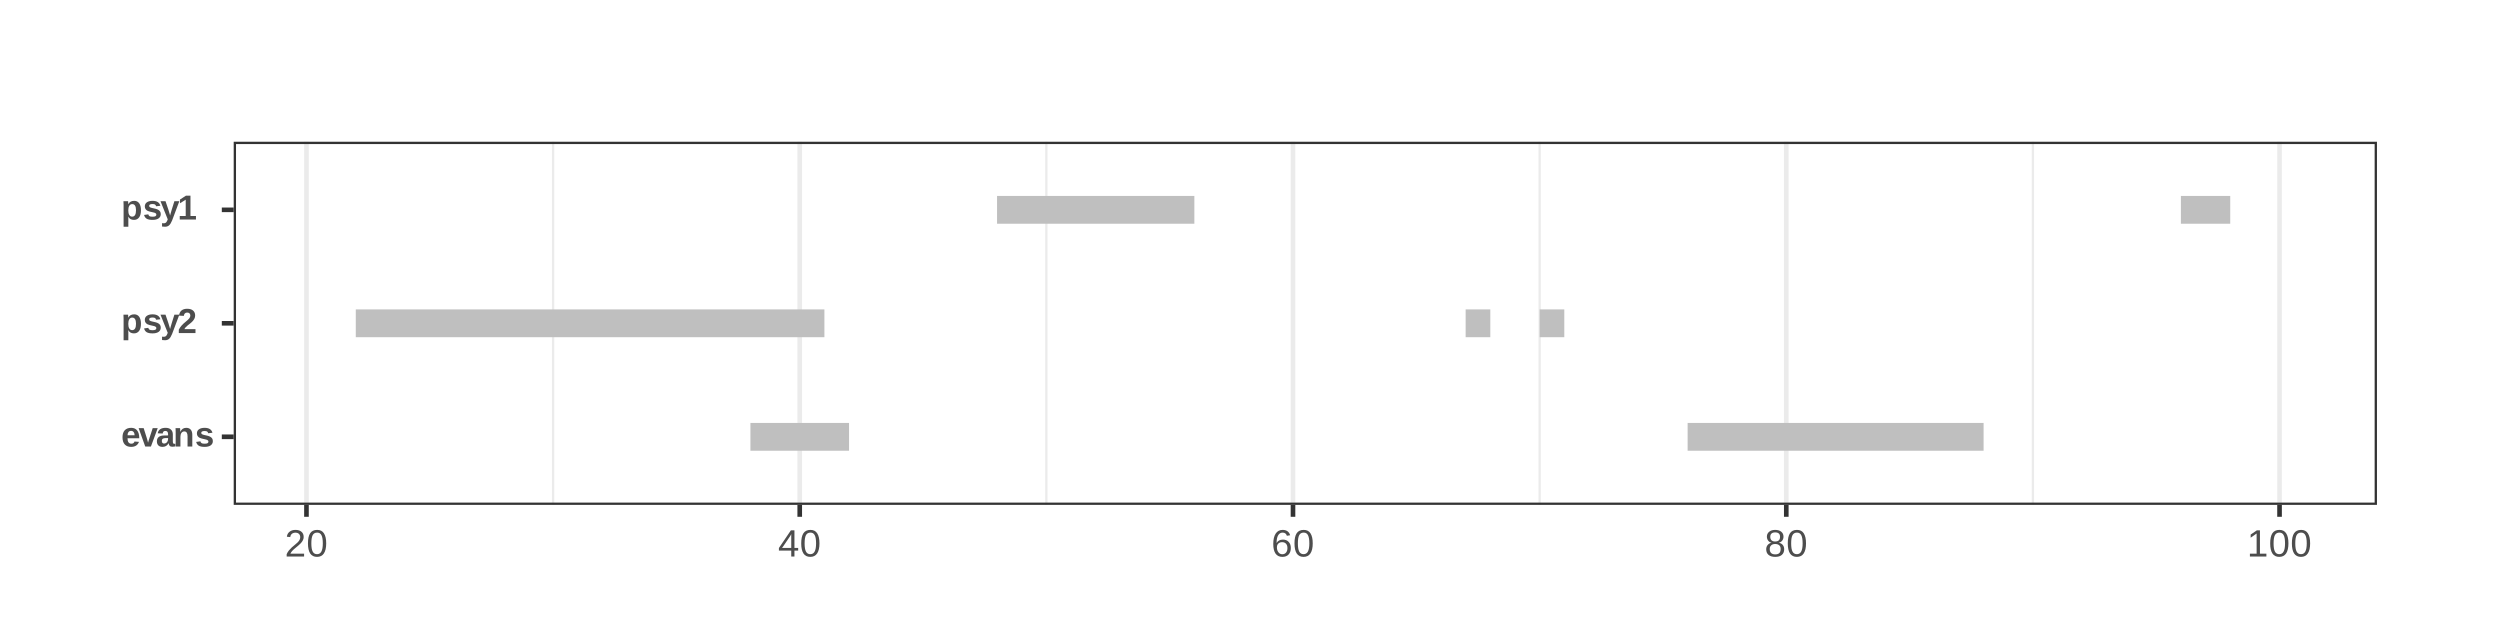
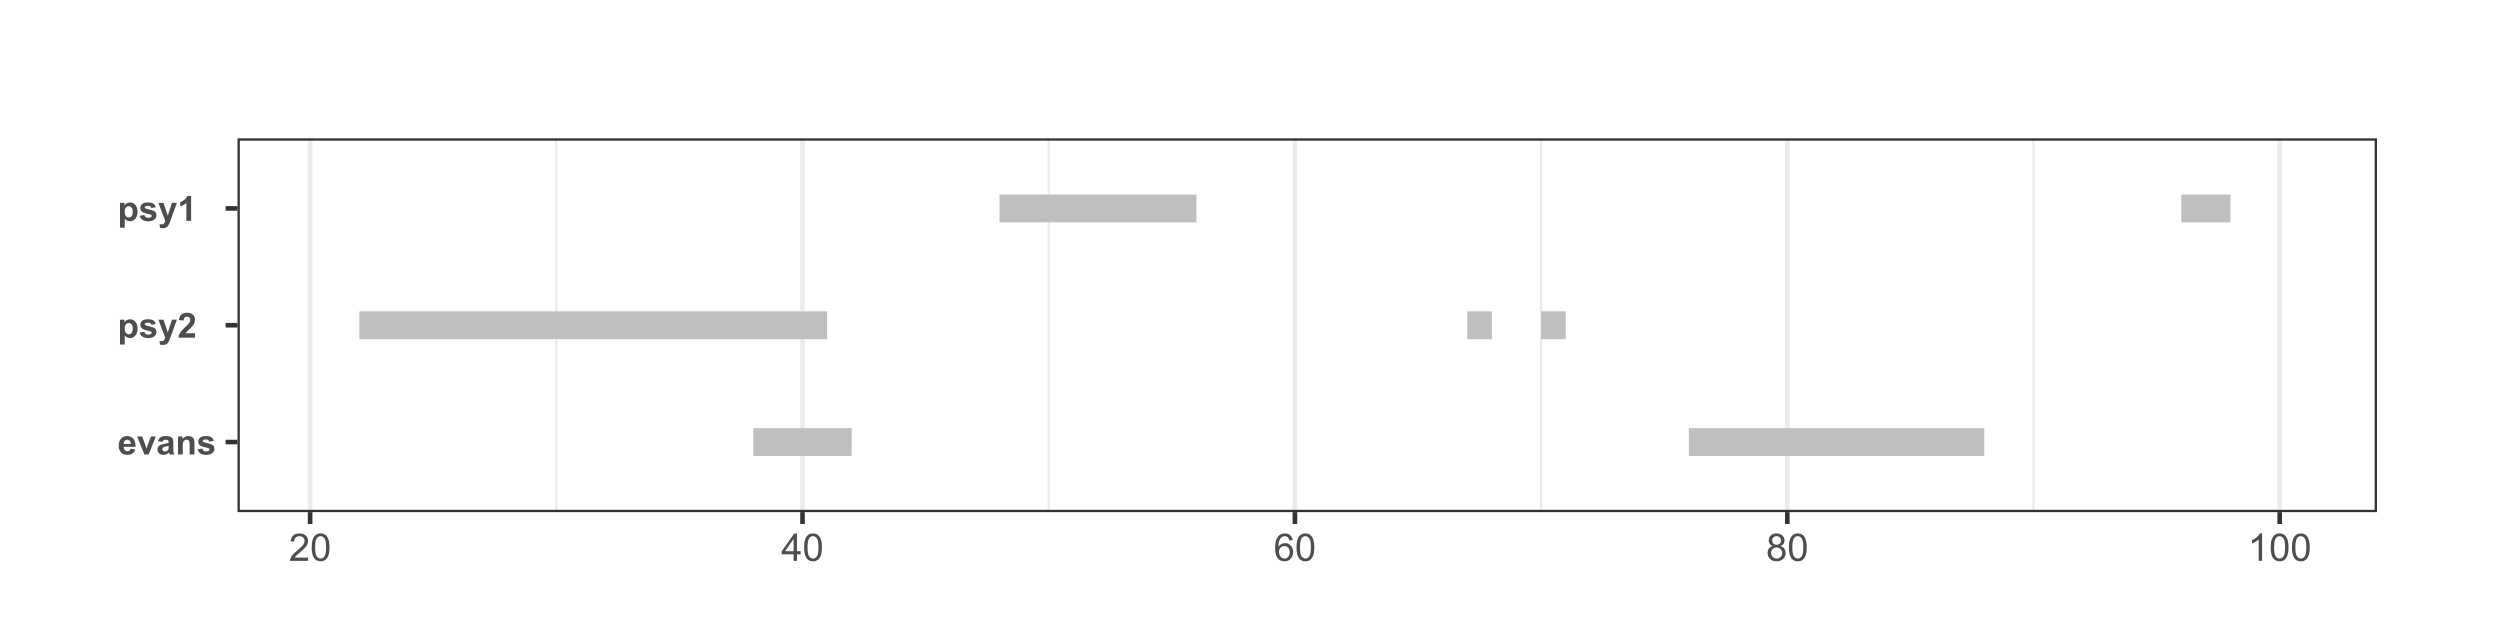
- <svg xmlns="http://www.w3.org/2000/svg" xmlns:xlink="http://www.w3.org/1999/xlink" width="576" height="144" viewBox="0 0 576 144">
+ <svg xmlns="http://www.w3.org/2000/svg" xmlns:xlink="http://www.w3.org/1999/xlink" width="576pt" height="144pt" viewBox="0 0 576 144">
  <defs>
    <g>
      <g id="glyph-0-0">
-         <path d="M 2.297 0.078 C 1.66 0.078 1.172 -0.109 0.828 -0.484 C 0.484 -0.859 0.312 -1.41 0.312 -2.141 C 0.312 -2.836 0.484 -3.375 0.828 -3.75 C 1.18 -4.125 1.676 -4.312 2.312 -4.312 C 2.914 -4.312 3.375 -4.109 3.688 -3.703 C 4.008 -3.297 4.172 -2.707 4.172 -1.938 L 4.172 -1.906 L 1.469 -1.906 C 1.469 -1.488 1.539 -1.176 1.688 -0.969 C 1.844 -0.758 2.062 -0.656 2.344 -0.656 C 2.727 -0.656 2.973 -0.82 3.078 -1.156 L 4.109 -1.078 C 3.816 -0.305 3.211 0.078 2.297 0.078 Z M 2.297 -3.609 C 2.035 -3.609 1.832 -3.52 1.688 -3.344 C 1.551 -3.164 1.477 -2.914 1.469 -2.594 L 3.109 -2.594 C 3.086 -2.938 3.004 -3.191 2.859 -3.359 C 2.723 -3.523 2.535 -3.609 2.297 -3.609 Z M 2.297 -3.609 " />
+         <path d="M 2.977 -1.32 L 4.07 -1.137 C 3.926 -0.734 3.703 -0.426 3.402 -0.219 C 3.098 -0.008 2.719 0.094 2.266 0.094 C 1.543 0.094 1.008 -0.141 0.664 -0.613 C 0.387 -0.988 0.25 -1.465 0.254 -2.043 C 0.25 -2.727 0.43 -3.266 0.793 -3.656 C 1.148 -4.047 1.605 -4.242 2.156 -4.242 C 2.773 -4.242 3.258 -4.035 3.617 -3.629 C 3.969 -3.219 4.141 -2.598 4.129 -1.758 L 1.379 -1.758 C 1.383 -1.43 1.473 -1.176 1.645 -0.996 C 1.812 -0.816 2.023 -0.727 2.277 -0.727 C 2.445 -0.727 2.59 -0.773 2.711 -0.867 C 2.824 -0.961 2.914 -1.109 2.977 -1.32 Z M 3.039 -2.43 C 3.027 -2.746 2.945 -2.988 2.793 -3.152 C 2.633 -3.316 2.441 -3.398 2.223 -3.402 C 1.98 -3.398 1.785 -3.312 1.629 -3.141 C 1.473 -2.965 1.395 -2.727 1.398 -2.43 Z M 3.039 -2.43 " />
      </g>
      <g id="glyph-0-1">
-         <path d="M 2.859 0 L 1.547 0 L 0.031 -4.234 L 1.188 -4.234 L 1.938 -1.859 C 1.969 -1.734 2.055 -1.41 2.203 -0.891 C 2.234 -0.992 2.285 -1.18 2.359 -1.453 C 2.441 -1.723 2.742 -2.648 3.266 -4.234 L 4.422 -4.234 Z M 2.859 0 " />
+         <path d="M 1.715 0 L 0.043 -4.148 L 1.195 -4.148 L 1.977 -2.031 L 2.203 -1.324 C 2.262 -1.504 2.297 -1.621 2.316 -1.68 C 2.348 -1.793 2.387 -1.91 2.434 -2.031 L 3.223 -4.148 L 4.352 -4.148 L 2.703 0 Z M 1.715 0 " />
      </g>
      <g id="glyph-0-2">
-         <path d="M 1.531 0.078 C 1.125 0.078 0.805 -0.031 0.578 -0.25 C 0.348 -0.477 0.234 -0.797 0.234 -1.203 C 0.234 -1.641 0.375 -1.973 0.656 -2.203 C 0.945 -2.43 1.363 -2.547 1.906 -2.547 L 2.812 -2.562 L 2.812 -2.781 C 2.812 -3.051 2.766 -3.254 2.672 -3.391 C 2.578 -3.523 2.422 -3.594 2.203 -3.594 C 1.992 -3.594 1.844 -3.547 1.75 -3.453 C 1.656 -3.359 1.598 -3.207 1.578 -3 L 0.422 -3.047 C 0.492 -3.461 0.68 -3.773 0.984 -3.984 C 1.297 -4.203 1.719 -4.312 2.25 -4.312 C 2.781 -4.312 3.188 -4.176 3.469 -3.906 C 3.758 -3.645 3.906 -3.273 3.906 -2.797 L 3.906 -1.25 C 3.906 -1.008 3.93 -0.844 3.984 -0.75 C 4.047 -0.664 4.141 -0.625 4.266 -0.625 C 4.348 -0.625 4.426 -0.633 4.5 -0.656 L 4.5 -0.062 C 4.438 -0.039 4.379 -0.02 4.328 0 C 4.273 0.008 4.223 0.016 4.172 0.016 C 4.117 0.023 4.062 0.031 4 0.031 C 3.945 0.039 3.879 0.047 3.797 0.047 C 3.523 0.047 3.32 -0.02 3.188 -0.156 C 3.051 -0.289 2.973 -0.488 2.953 -0.75 L 2.922 -0.75 C 2.617 -0.195 2.156 0.078 1.531 0.078 Z M 2.812 -1.953 L 2.25 -1.953 C 2 -1.941 1.816 -1.91 1.703 -1.859 C 1.598 -1.816 1.516 -1.75 1.453 -1.656 C 1.398 -1.562 1.375 -1.438 1.375 -1.281 C 1.375 -1.082 1.422 -0.93 1.516 -0.828 C 1.609 -0.734 1.734 -0.688 1.891 -0.688 C 2.055 -0.688 2.211 -0.734 2.359 -0.828 C 2.504 -0.922 2.613 -1.051 2.688 -1.219 C 2.77 -1.383 2.812 -1.562 2.812 -1.75 Z M 2.812 -1.953 " />
+         <path d="M 1.395 -2.883 L 0.398 -3.062 C 0.508 -3.461 0.699 -3.758 0.977 -3.953 C 1.246 -4.145 1.652 -4.242 2.195 -4.242 C 2.684 -4.242 3.047 -4.184 3.289 -4.066 C 3.523 -3.949 3.691 -3.801 3.793 -3.625 C 3.887 -3.445 3.938 -3.117 3.941 -2.645 L 3.93 -1.363 C 3.926 -0.996 3.941 -0.727 3.98 -0.555 C 4.012 -0.379 4.078 -0.195 4.18 0 L 3.094 0 C 3.062 -0.07 3.027 -0.176 2.988 -0.324 C 2.969 -0.387 2.953 -0.43 2.949 -0.453 C 2.758 -0.266 2.559 -0.129 2.348 -0.043 C 2.133 0.051 1.906 0.094 1.664 0.094 C 1.234 0.094 0.895 -0.02 0.652 -0.254 C 0.402 -0.48 0.281 -0.773 0.285 -1.133 C 0.281 -1.363 0.336 -1.574 0.453 -1.758 C 0.562 -1.941 0.719 -2.082 0.922 -2.18 C 1.121 -2.277 1.414 -2.363 1.797 -2.438 C 2.309 -2.531 2.664 -2.621 2.863 -2.707 L 2.863 -2.816 C 2.859 -3.023 2.809 -3.172 2.707 -3.266 C 2.602 -3.352 2.402 -3.398 2.117 -3.402 C 1.918 -3.398 1.766 -3.359 1.66 -3.285 C 1.547 -3.207 1.461 -3.074 1.395 -2.883 Z M 2.863 -1.992 C 2.719 -1.945 2.496 -1.887 2.195 -1.824 C 1.887 -1.754 1.688 -1.691 1.598 -1.633 C 1.453 -1.527 1.383 -1.398 1.383 -1.246 C 1.383 -1.09 1.438 -0.957 1.555 -0.848 C 1.664 -0.734 1.812 -0.68 1.992 -0.68 C 2.188 -0.68 2.375 -0.742 2.559 -0.875 C 2.688 -0.969 2.773 -1.09 2.82 -1.238 C 2.844 -1.328 2.859 -1.508 2.863 -1.773 Z M 2.863 -1.992 " />
      </g>
      <g id="glyph-0-3">
-         <path d="M 3.297 0 L 3.297 -2.375 C 3.297 -3.113 3.047 -3.484 2.547 -3.484 C 2.273 -3.484 2.055 -3.367 1.891 -3.141 C 1.734 -2.91 1.656 -2.617 1.656 -2.266 L 1.656 0 L 0.562 0 L 0.562 -3.281 C 0.562 -3.508 0.555 -3.695 0.547 -3.844 C 0.547 -3.988 0.539 -4.117 0.531 -4.234 L 1.578 -4.234 C 1.586 -4.18 1.598 -4.047 1.609 -3.828 C 1.617 -3.617 1.625 -3.473 1.625 -3.391 L 1.641 -3.391 C 1.785 -3.711 1.969 -3.945 2.188 -4.094 C 2.414 -4.238 2.688 -4.312 3 -4.312 C 3.445 -4.312 3.789 -4.172 4.031 -3.891 C 4.27 -3.617 4.391 -3.219 4.391 -2.688 L 4.391 0 Z M 3.297 0 " />
+         <path d="M 4.348 0 L 3.25 0 L 3.25 -2.117 C 3.246 -2.562 3.223 -2.852 3.18 -2.984 C 3.129 -3.113 3.051 -3.219 2.949 -3.293 C 2.84 -3.363 2.715 -3.398 2.57 -3.402 C 2.379 -3.398 2.207 -3.348 2.059 -3.246 C 1.902 -3.141 1.801 -3 1.746 -2.832 C 1.691 -2.656 1.664 -2.34 1.664 -1.879 L 1.664 0 L 0.566 0 L 0.566 -4.148 L 1.586 -4.148 L 1.586 -3.539 C 1.945 -4.008 2.402 -4.242 2.953 -4.242 C 3.195 -4.242 3.414 -4.195 3.617 -4.109 C 3.812 -4.02 3.965 -3.91 4.07 -3.777 C 4.172 -3.641 4.242 -3.488 4.285 -3.316 C 4.324 -3.145 4.348 -2.898 4.348 -2.578 Z M 4.348 0 " />
      </g>
      <g id="glyph-0-4">
-         <path d="M 4.125 -1.234 C 4.125 -0.828 3.957 -0.504 3.625 -0.266 C 3.289 -0.035 2.828 0.078 2.234 0.078 C 1.648 0.078 1.203 -0.008 0.891 -0.188 C 0.586 -0.375 0.383 -0.664 0.281 -1.062 L 1.25 -1.203 C 1.301 -1.004 1.395 -0.863 1.531 -0.781 C 1.664 -0.695 1.898 -0.656 2.234 -0.656 C 2.535 -0.656 2.754 -0.691 2.891 -0.766 C 3.035 -0.848 3.109 -0.973 3.109 -1.141 C 3.109 -1.273 3.051 -1.379 2.938 -1.453 C 2.832 -1.535 2.645 -1.602 2.375 -1.656 C 1.75 -1.781 1.328 -1.895 1.109 -2 C 0.898 -2.102 0.738 -2.238 0.625 -2.406 C 0.508 -2.57 0.453 -2.781 0.453 -3.031 C 0.453 -3.438 0.609 -3.75 0.922 -3.969 C 1.234 -4.195 1.672 -4.312 2.234 -4.312 C 2.742 -4.312 3.148 -4.211 3.453 -4.016 C 3.754 -3.816 3.945 -3.535 4.031 -3.172 L 3.047 -3.062 C 3.016 -3.238 2.938 -3.367 2.812 -3.453 C 2.695 -3.535 2.504 -3.578 2.234 -3.578 C 1.973 -3.578 1.773 -3.539 1.641 -3.469 C 1.516 -3.406 1.453 -3.297 1.453 -3.141 C 1.453 -3.023 1.504 -2.93 1.609 -2.859 C 1.711 -2.785 1.879 -2.723 2.109 -2.672 C 2.441 -2.609 2.734 -2.539 2.984 -2.469 C 3.242 -2.395 3.453 -2.305 3.609 -2.203 C 3.766 -2.109 3.891 -1.984 3.984 -1.828 C 4.078 -1.672 4.125 -1.473 4.125 -1.234 Z M 4.125 -1.234 " />
+         <path d="M 0.188 -1.184 L 1.289 -1.352 C 1.336 -1.137 1.43 -0.973 1.574 -0.863 C 1.715 -0.75 1.914 -0.695 2.176 -0.699 C 2.457 -0.695 2.672 -0.75 2.816 -0.855 C 2.91 -0.926 2.957 -1.023 2.961 -1.148 C 2.957 -1.23 2.934 -1.297 2.883 -1.355 C 2.828 -1.402 2.703 -1.453 2.516 -1.5 C 1.625 -1.695 1.066 -1.871 0.832 -2.035 C 0.504 -2.254 0.34 -2.566 0.34 -2.969 C 0.34 -3.324 0.48 -3.625 0.766 -3.875 C 1.047 -4.117 1.488 -4.242 2.086 -4.242 C 2.652 -4.242 3.074 -4.148 3.352 -3.965 C 3.625 -3.777 3.812 -3.504 3.922 -3.145 L 2.887 -2.953 C 2.84 -3.113 2.754 -3.234 2.633 -3.324 C 2.508 -3.406 2.332 -3.449 2.105 -3.453 C 1.812 -3.449 1.605 -3.41 1.484 -3.332 C 1.398 -3.273 1.359 -3.199 1.359 -3.109 C 1.359 -3.027 1.395 -2.961 1.469 -2.91 C 1.566 -2.836 1.906 -2.734 2.492 -2.602 C 3.074 -2.469 3.484 -2.305 3.719 -2.113 C 3.945 -1.914 4.059 -1.641 4.062 -1.297 C 4.059 -0.914 3.902 -0.59 3.586 -0.316 C 3.266 -0.043 2.793 0.094 2.176 0.094 C 1.605 0.094 1.16 -0.02 0.832 -0.25 C 0.504 -0.477 0.289 -0.789 0.188 -1.184 Z M 0.188 -1.184 " />
      </g>
      <g id="glyph-0-5">
-         <path d="M 4.562 -2.141 C 4.562 -1.43 4.422 -0.883 4.141 -0.5 C 3.859 -0.113 3.457 0.078 2.938 0.078 C 2.645 0.078 2.383 0.016 2.156 -0.109 C 1.938 -0.242 1.77 -0.43 1.656 -0.672 L 1.641 -0.672 C 1.648 -0.598 1.656 -0.359 1.656 0.047 L 1.656 1.656 L 0.562 1.656 L 0.562 -3.25 C 0.562 -3.656 0.551 -3.984 0.531 -4.234 L 1.594 -4.234 C 1.602 -4.18 1.613 -4.086 1.625 -3.953 C 1.633 -3.816 1.641 -3.68 1.641 -3.547 L 1.656 -3.547 C 1.906 -4.055 2.359 -4.312 3.016 -4.312 C 3.504 -4.312 3.883 -4.125 4.156 -3.75 C 4.426 -3.375 4.562 -2.836 4.562 -2.141 Z M 3.422 -2.141 C 3.422 -3.086 3.129 -3.562 2.547 -3.562 C 2.254 -3.562 2.031 -3.43 1.875 -3.172 C 1.719 -2.922 1.641 -2.566 1.641 -2.109 C 1.641 -1.648 1.719 -1.297 1.875 -1.047 C 2.031 -0.797 2.25 -0.672 2.531 -0.672 C 3.125 -0.672 3.422 -1.16 3.422 -2.141 Z M 3.422 -2.141 " />
+         <path d="M 0.543 -4.148 L 1.566 -4.148 L 1.566 -3.539 C 1.695 -3.746 1.875 -3.914 2.105 -4.047 C 2.328 -4.176 2.582 -4.242 2.859 -4.242 C 3.34 -4.242 3.746 -4.051 4.086 -3.676 C 4.418 -3.293 4.586 -2.77 4.59 -2.098 C 4.586 -1.402 4.418 -0.863 4.082 -0.48 C 3.742 -0.098 3.332 0.094 2.852 0.094 C 2.621 0.094 2.414 0.051 2.227 -0.043 C 2.039 -0.129 1.844 -0.285 1.641 -0.512 L 1.641 1.578 L 0.543 1.578 Z M 1.629 -2.145 C 1.629 -1.676 1.719 -1.328 1.906 -1.109 C 2.086 -0.883 2.312 -0.773 2.582 -0.777 C 2.836 -0.773 3.047 -0.875 3.219 -1.082 C 3.383 -1.285 3.469 -1.621 3.473 -2.09 C 3.469 -2.523 3.383 -2.848 3.211 -3.059 C 3.035 -3.27 2.816 -3.375 2.562 -3.375 C 2.289 -3.375 2.066 -3.27 1.895 -3.062 C 1.715 -2.855 1.629 -2.551 1.629 -2.145 Z M 1.629 -2.145 " />
      </g>
      <g id="glyph-0-6">
-         <path d="M 1.109 1.656 C 0.848 1.656 0.617 1.641 0.422 1.609 L 0.422 0.828 C 0.555 0.848 0.68 0.859 0.797 0.859 C 0.953 0.859 1.082 0.832 1.188 0.781 C 1.289 0.738 1.379 0.66 1.453 0.547 C 1.535 0.43 1.629 0.234 1.734 -0.047 L 0.062 -4.234 L 1.219 -4.234 L 1.891 -2.25 C 1.992 -1.969 2.125 -1.531 2.281 -0.938 L 2.375 -1.312 L 2.641 -2.234 L 3.266 -4.234 L 4.406 -4.234 L 2.734 0.219 C 2.516 0.758 2.281 1.133 2.031 1.344 C 1.789 1.551 1.484 1.656 1.109 1.656 Z M 1.109 1.656 " />
+         <path d="M 0.055 -4.148 L 1.223 -4.148 L 2.215 -1.203 L 3.184 -4.148 L 4.32 -4.148 L 2.855 -0.156 L 2.594 0.566 C 2.496 0.805 2.402 0.988 2.316 1.121 C 2.227 1.246 2.129 1.352 2.016 1.43 C 1.902 1.508 1.762 1.57 1.598 1.617 C 1.43 1.66 1.242 1.68 1.039 1.684 C 0.824 1.68 0.617 1.66 0.418 1.617 L 0.32 0.758 C 0.488 0.789 0.645 0.809 0.785 0.809 C 1.039 0.809 1.227 0.73 1.352 0.582 C 1.473 0.43 1.566 0.242 1.633 0.012 Z M 0.055 -4.148 " />
      </g>
      <g id="glyph-0-7">
-         <path d="M 0.281 0 L 0.281 -0.766 C 0.426 -1.078 0.629 -1.383 0.891 -1.688 C 1.148 -1.988 1.484 -2.301 1.891 -2.625 C 2.273 -2.938 2.547 -3.191 2.703 -3.391 C 2.859 -3.598 2.938 -3.801 2.938 -4 C 2.938 -4.477 2.691 -4.719 2.203 -4.719 C 1.973 -4.719 1.797 -4.648 1.672 -4.516 C 1.547 -4.391 1.469 -4.203 1.438 -3.953 L 0.328 -4.016 C 0.391 -4.523 0.578 -4.914 0.891 -5.188 C 1.211 -5.457 1.648 -5.594 2.203 -5.594 C 2.797 -5.594 3.25 -5.457 3.562 -5.188 C 3.883 -4.914 4.047 -4.535 4.047 -4.047 C 4.047 -3.785 3.992 -3.551 3.891 -3.344 C 3.785 -3.133 3.656 -2.941 3.5 -2.766 C 3.344 -2.586 3.164 -2.422 2.969 -2.266 C 2.781 -2.117 2.594 -1.973 2.406 -1.828 C 2.227 -1.68 2.062 -1.531 1.906 -1.375 C 1.758 -1.227 1.648 -1.07 1.578 -0.906 L 4.125 -0.906 L 4.125 0 Z M 0.281 0 " />
+         <path d="M 4.047 -1.02 L 4.047 0 L 0.199 0 C 0.238 -0.383 0.363 -0.746 0.574 -1.094 C 0.781 -1.438 1.191 -1.895 1.809 -2.469 C 2.301 -2.926 2.605 -3.238 2.719 -3.406 C 2.867 -3.629 2.941 -3.855 2.945 -4.078 C 2.941 -4.32 2.875 -4.508 2.746 -4.641 C 2.613 -4.773 2.434 -4.84 2.203 -4.84 C 1.973 -4.84 1.789 -4.77 1.656 -4.633 C 1.52 -4.492 1.441 -4.262 1.422 -3.945 L 0.328 -4.055 C 0.391 -4.656 0.594 -5.09 0.941 -5.355 C 1.281 -5.617 1.711 -5.746 2.23 -5.75 C 2.793 -5.746 3.238 -5.594 3.562 -5.293 C 3.883 -4.984 4.043 -4.605 4.047 -4.156 C 4.043 -3.895 3.996 -3.648 3.906 -3.418 C 3.812 -3.184 3.668 -2.941 3.469 -2.688 C 3.336 -2.516 3.094 -2.273 2.75 -1.957 C 2.398 -1.637 2.18 -1.426 2.09 -1.324 C 1.996 -1.219 1.922 -1.117 1.867 -1.02 Z M 4.047 -1.02 " />
      </g>
      <g id="glyph-0-8">
-         <path d="M 0.5 0 L 0.5 -0.812 L 1.875 -0.812 L 1.875 -4.578 L 0.547 -3.75 L 0.547 -4.609 L 1.922 -5.5 L 2.969 -5.5 L 2.969 -0.812 L 4.234 -0.812 L 4.234 0 Z M 0.5 0 " />
+         <path d="M 3.148 0 L 2.051 0 L 2.051 -4.137 C 1.648 -3.762 1.176 -3.484 0.633 -3.305 L 0.633 -4.301 C 0.918 -4.395 1.227 -4.57 1.566 -4.832 C 1.898 -5.094 2.129 -5.398 2.258 -5.75 L 3.148 -5.75 Z M 3.148 0 " />
      </g>
      <g id="glyph-1-0">
-         <path d="M 0.438 0 L 0.438 -0.547 C 0.582 -0.879 0.758 -1.172 0.969 -1.422 C 1.188 -1.68 1.41 -1.914 1.641 -2.125 C 1.867 -2.332 2.098 -2.523 2.328 -2.703 C 2.555 -2.879 2.758 -3.055 2.938 -3.234 C 3.125 -3.41 3.273 -3.598 3.391 -3.797 C 3.504 -3.992 3.562 -4.211 3.562 -4.453 C 3.562 -4.785 3.461 -5.039 3.266 -5.219 C 3.078 -5.406 2.805 -5.5 2.453 -5.5 C 2.129 -5.5 1.859 -5.41 1.641 -5.234 C 1.43 -5.055 1.305 -4.805 1.266 -4.484 L 0.484 -4.562 C 0.535 -5.039 0.738 -5.422 1.094 -5.703 C 1.445 -5.992 1.898 -6.141 2.453 -6.141 C 3.066 -6.141 3.535 -5.992 3.859 -5.703 C 4.191 -5.422 4.359 -5.016 4.359 -4.484 C 4.359 -4.242 4.301 -4.008 4.188 -3.781 C 4.082 -3.551 3.922 -3.316 3.703 -3.078 C 3.492 -2.848 3.094 -2.492 2.5 -2.016 C 2.164 -1.742 1.898 -1.5 1.703 -1.281 C 1.516 -1.062 1.379 -0.852 1.297 -0.656 L 4.453 -0.656 L 4.453 0 Z M 0.438 0 " />
+         <path d="M 4.43 -0.742 L 4.43 0 L 0.266 0 C 0.258 -0.188 0.289 -0.367 0.355 -0.539 C 0.461 -0.82 0.629 -1.098 0.863 -1.375 C 1.094 -1.648 1.434 -1.965 1.879 -2.328 C 2.562 -2.887 3.023 -3.332 3.266 -3.664 C 3.5 -3.988 3.621 -4.301 3.625 -4.594 C 3.621 -4.898 3.512 -5.156 3.297 -5.367 C 3.074 -5.578 2.789 -5.684 2.441 -5.684 C 2.066 -5.684 1.77 -5.57 1.547 -5.348 C 1.32 -5.125 1.207 -4.816 1.207 -4.422 L 0.414 -4.504 C 0.465 -5.094 0.668 -5.543 1.027 -5.855 C 1.379 -6.164 1.855 -6.32 2.457 -6.324 C 3.059 -6.32 3.539 -6.152 3.891 -5.82 C 4.242 -5.484 4.418 -5.07 4.422 -4.578 C 4.418 -4.32 4.367 -4.074 4.266 -3.832 C 4.164 -3.59 3.992 -3.332 3.754 -3.062 C 3.512 -2.793 3.113 -2.426 2.562 -1.957 C 2.094 -1.566 1.797 -1.301 1.664 -1.16 C 1.531 -1.02 1.422 -0.879 1.34 -0.742 Z M 4.43 -0.742 " />
      </g>
      <g id="glyph-1-1">
-         <path d="M 4.547 -3.031 C 4.547 -2.02 4.367 -1.25 4.016 -0.719 C 3.66 -0.188 3.133 0.078 2.438 0.078 C 1.738 0.078 1.211 -0.18 0.859 -0.703 C 0.516 -1.234 0.344 -2.008 0.344 -3.031 C 0.344 -4.07 0.508 -4.848 0.844 -5.359 C 1.188 -5.879 1.727 -6.141 2.469 -6.141 C 3.176 -6.141 3.695 -5.875 4.031 -5.344 C 4.375 -4.82 4.547 -4.051 4.547 -3.031 Z M 3.766 -3.031 C 3.766 -3.906 3.66 -4.535 3.453 -4.922 C 3.254 -5.316 2.926 -5.516 2.469 -5.516 C 1.988 -5.516 1.645 -5.32 1.438 -4.938 C 1.227 -4.551 1.125 -3.914 1.125 -3.031 C 1.125 -2.164 1.227 -1.535 1.438 -1.141 C 1.645 -0.742 1.977 -0.547 2.438 -0.547 C 2.895 -0.547 3.227 -0.75 3.438 -1.156 C 3.656 -1.562 3.766 -2.188 3.766 -3.031 Z M 3.766 -3.031 " />
+         <path d="M 0.367 -3.105 C 0.363 -3.848 0.438 -4.445 0.594 -4.902 C 0.742 -5.355 0.973 -5.707 1.277 -5.953 C 1.578 -6.199 1.957 -6.32 2.418 -6.324 C 2.754 -6.32 3.051 -6.254 3.309 -6.121 C 3.562 -5.984 3.773 -5.789 3.938 -5.531 C 4.102 -5.273 4.23 -4.961 4.328 -4.594 C 4.422 -4.227 4.469 -3.73 4.473 -3.105 C 4.469 -2.367 4.395 -1.77 4.242 -1.316 C 4.09 -0.859 3.863 -0.508 3.562 -0.262 C 3.258 -0.016 2.875 0.105 2.418 0.109 C 1.809 0.105 1.332 -0.109 0.988 -0.547 C 0.57 -1.066 0.363 -1.922 0.367 -3.105 Z M 1.16 -3.105 C 1.16 -2.07 1.281 -1.379 1.523 -1.039 C 1.766 -0.695 2.062 -0.527 2.418 -0.527 C 2.773 -0.527 3.074 -0.699 3.316 -1.043 C 3.559 -1.387 3.68 -2.074 3.68 -3.105 C 3.68 -4.145 3.559 -4.832 3.316 -5.172 C 3.074 -5.512 2.77 -5.684 2.41 -5.684 C 2.051 -5.684 1.77 -5.531 1.559 -5.234 C 1.293 -4.844 1.16 -4.137 1.16 -3.105 Z M 1.16 -3.105 " />
      </g>
      <g id="glyph-1-2">
-         <path d="M 3.781 -1.375 L 3.781 0 L 3.047 0 L 3.047 -1.375 L 0.203 -1.375 L 0.203 -1.969 L 2.969 -6.047 L 3.781 -6.047 L 3.781 -1.984 L 4.641 -1.984 L 4.641 -1.375 Z M 3.047 -5.188 C 3.047 -5.164 3.008 -5.086 2.938 -4.953 C 2.863 -4.816 2.805 -4.723 2.766 -4.672 L 1.219 -2.391 L 0.984 -2.062 L 0.922 -1.984 L 3.047 -1.984 Z M 3.047 -5.188 " />
+         <path d="M 2.844 0 L 2.844 -1.508 L 0.113 -1.508 L 0.113 -2.219 L 2.988 -6.301 L 3.617 -6.301 L 3.617 -2.219 L 4.469 -2.219 L 4.469 -1.508 L 3.617 -1.508 L 3.617 0 Z M 2.844 -2.219 L 2.844 -5.059 L 0.871 -2.219 Z M 2.844 -2.219 " />
      </g>
      <g id="glyph-1-3">
-         <path d="M 4.5 -1.984 C 4.5 -1.336 4.328 -0.832 3.984 -0.469 C 3.641 -0.102 3.16 0.078 2.547 0.078 C 1.867 0.078 1.348 -0.172 0.984 -0.672 C 0.629 -1.18 0.453 -1.922 0.453 -2.891 C 0.453 -3.93 0.641 -4.734 1.016 -5.297 C 1.391 -5.859 1.922 -6.141 2.609 -6.141 C 3.523 -6.141 4.102 -5.727 4.344 -4.906 L 3.594 -4.781 C 3.445 -5.27 3.117 -5.516 2.609 -5.516 C 2.16 -5.516 1.816 -5.305 1.578 -4.891 C 1.336 -4.484 1.219 -3.891 1.219 -3.109 C 1.352 -3.367 1.547 -3.566 1.797 -3.703 C 2.055 -3.836 2.352 -3.906 2.688 -3.906 C 3.238 -3.906 3.676 -3.727 4 -3.375 C 4.332 -3.031 4.5 -2.566 4.5 -1.984 Z M 3.719 -1.953 C 3.719 -2.391 3.609 -2.723 3.391 -2.953 C 3.18 -3.191 2.883 -3.312 2.5 -3.312 C 2.133 -3.312 1.844 -3.207 1.625 -3 C 1.406 -2.789 1.297 -2.5 1.297 -2.125 C 1.297 -1.664 1.41 -1.285 1.641 -0.984 C 1.867 -0.68 2.164 -0.531 2.531 -0.531 C 2.895 -0.531 3.18 -0.656 3.391 -0.906 C 3.609 -1.156 3.719 -1.504 3.719 -1.953 Z M 3.719 -1.953 " />
+         <path d="M 4.379 -4.758 L 3.609 -4.695 C 3.539 -4.996 3.441 -5.219 3.316 -5.359 C 3.105 -5.574 2.848 -5.684 2.543 -5.688 C 2.297 -5.684 2.078 -5.617 1.895 -5.484 C 1.648 -5.305 1.457 -5.043 1.32 -4.703 C 1.176 -4.363 1.105 -3.879 1.102 -3.25 C 1.285 -3.531 1.512 -3.742 1.781 -3.879 C 2.051 -4.016 2.332 -4.082 2.629 -4.086 C 3.141 -4.082 3.578 -3.895 3.945 -3.516 C 4.305 -3.137 4.488 -2.645 4.492 -2.047 C 4.488 -1.648 4.402 -1.281 4.234 -0.941 C 4.062 -0.602 3.828 -0.34 3.531 -0.16 C 3.23 0.02 2.895 0.105 2.52 0.109 C 1.871 0.105 1.344 -0.129 0.941 -0.602 C 0.531 -1.074 0.328 -1.855 0.332 -2.949 C 0.328 -4.16 0.551 -5.047 1.004 -5.602 C 1.395 -6.082 1.926 -6.32 2.59 -6.324 C 3.086 -6.32 3.492 -6.184 3.809 -5.906 C 4.125 -5.629 4.312 -5.246 4.379 -4.758 Z M 1.219 -2.039 C 1.219 -1.773 1.273 -1.516 1.387 -1.273 C 1.5 -1.027 1.66 -0.844 1.863 -0.719 C 2.066 -0.59 2.277 -0.527 2.504 -0.527 C 2.828 -0.527 3.109 -0.656 3.348 -0.922 C 3.578 -1.184 3.695 -1.543 3.699 -2 C 3.695 -2.43 3.582 -2.773 3.352 -3.027 C 3.117 -3.273 2.824 -3.398 2.477 -3.402 C 2.121 -3.398 1.824 -3.273 1.582 -3.027 C 1.34 -2.773 1.219 -2.445 1.219 -2.039 Z M 1.219 -2.039 " />
      </g>
      <g id="glyph-1-4">
-         <path d="M 4.516 -1.688 C 4.516 -1.125 4.332 -0.688 3.969 -0.375 C 3.613 -0.07 3.109 0.078 2.453 0.078 C 1.805 0.078 1.297 -0.07 0.922 -0.375 C 0.555 -0.676 0.375 -1.109 0.375 -1.672 C 0.375 -2.066 0.488 -2.398 0.719 -2.672 C 0.945 -2.941 1.238 -3.109 1.594 -3.172 L 1.594 -3.188 C 1.258 -3.258 1 -3.426 0.812 -3.688 C 0.625 -3.945 0.531 -4.25 0.531 -4.594 C 0.531 -5.051 0.703 -5.422 1.047 -5.703 C 1.391 -5.992 1.852 -6.141 2.438 -6.141 C 3.031 -6.141 3.5 -6 3.844 -5.719 C 4.188 -5.438 4.359 -5.055 4.359 -4.578 C 4.359 -4.234 4.258 -3.93 4.062 -3.672 C 3.875 -3.422 3.613 -3.258 3.281 -3.188 L 3.281 -3.172 C 3.664 -3.109 3.969 -2.941 4.188 -2.672 C 4.406 -2.41 4.516 -2.082 4.516 -1.688 Z M 3.562 -4.547 C 3.562 -5.223 3.188 -5.562 2.438 -5.562 C 2.07 -5.562 1.789 -5.473 1.594 -5.297 C 1.406 -5.129 1.312 -4.879 1.312 -4.547 C 1.312 -4.191 1.41 -3.922 1.609 -3.734 C 1.805 -3.555 2.082 -3.469 2.438 -3.469 C 2.801 -3.469 3.078 -3.551 3.266 -3.719 C 3.461 -3.895 3.562 -4.172 3.562 -4.547 Z M 3.703 -1.766 C 3.703 -2.141 3.586 -2.422 3.359 -2.609 C 3.141 -2.797 2.832 -2.891 2.438 -2.891 C 2.039 -2.891 1.734 -2.785 1.516 -2.578 C 1.297 -2.379 1.188 -2.102 1.188 -1.75 C 1.188 -0.914 1.609 -0.5 2.453 -0.5 C 2.879 -0.5 3.191 -0.598 3.391 -0.797 C 3.598 -0.992 3.703 -1.316 3.703 -1.766 Z M 3.703 -1.766 " />
+         <path d="M 1.555 -3.418 C 1.23 -3.531 0.992 -3.699 0.84 -3.918 C 0.684 -4.133 0.609 -4.395 0.609 -4.699 C 0.609 -5.156 0.773 -5.539 1.102 -5.855 C 1.43 -6.164 1.867 -6.32 2.418 -6.324 C 2.969 -6.32 3.41 -6.16 3.746 -5.844 C 4.078 -5.523 4.246 -5.137 4.25 -4.68 C 4.246 -4.387 4.172 -4.133 4.02 -3.918 C 3.863 -3.699 3.629 -3.531 3.32 -3.418 C 3.707 -3.285 4 -3.082 4.203 -2.805 C 4.402 -2.52 4.504 -2.184 4.508 -1.801 C 4.504 -1.258 4.312 -0.805 3.934 -0.441 C 3.551 -0.074 3.051 0.105 2.434 0.109 C 1.809 0.105 1.309 -0.074 0.926 -0.441 C 0.543 -0.809 0.352 -1.27 0.355 -1.82 C 0.352 -2.23 0.457 -2.574 0.668 -2.852 C 0.875 -3.125 1.168 -3.312 1.555 -3.418 Z M 1.402 -4.727 C 1.398 -4.426 1.496 -4.184 1.688 -3.996 C 1.879 -3.805 2.129 -3.707 2.438 -3.711 C 2.734 -3.707 2.977 -3.801 3.168 -3.992 C 3.355 -4.176 3.449 -4.406 3.453 -4.684 C 3.449 -4.965 3.352 -5.203 3.16 -5.398 C 2.961 -5.586 2.719 -5.684 2.43 -5.688 C 2.129 -5.684 1.883 -5.59 1.691 -5.402 C 1.496 -5.215 1.398 -4.988 1.402 -4.727 Z M 1.152 -1.816 C 1.148 -1.598 1.199 -1.383 1.309 -1.176 C 1.41 -0.969 1.566 -0.809 1.773 -0.695 C 1.98 -0.582 2.203 -0.527 2.441 -0.527 C 2.809 -0.527 3.113 -0.645 3.355 -0.883 C 3.594 -1.121 3.715 -1.426 3.719 -1.793 C 3.715 -2.164 3.59 -2.469 3.344 -2.715 C 3.094 -2.957 2.785 -3.082 2.414 -3.082 C 2.051 -3.082 1.75 -2.961 1.512 -2.719 C 1.27 -2.477 1.148 -2.176 1.152 -1.816 Z M 1.152 -1.816 " />
      </g>
      <g id="glyph-1-5">
-         <path d="M 0.672 0 L 0.672 -0.656 L 2.219 -0.656 L 2.219 -5.312 L 0.844 -4.344 L 0.844 -5.062 L 2.281 -6.047 L 2.984 -6.047 L 2.984 -0.656 L 4.469 -0.656 L 4.469 0 Z M 0.672 0 " />
+         <path d="M 3.277 0 L 2.504 0 L 2.504 -4.93 C 2.316 -4.75 2.074 -4.574 1.773 -4.395 C 1.469 -4.215 1.195 -4.082 0.957 -3.996 L 0.957 -4.742 C 1.387 -4.941 1.766 -5.188 2.09 -5.48 C 2.414 -5.77 2.645 -6.051 2.781 -6.324 L 3.277 -6.324 Z M 3.277 0 " />
      </g>
    </g>
    <clipPath id="clip-0">
-       <path clip-rule="nonzero" d="M 53.844 32.652 L 547.652 32.652 L 547.652 116.328 L 53.844 116.328 Z M 53.844 32.652 " />
+       <path clip-rule="nonzero" d="M 54.719 31.879 L 547.656 31.879 L 547.656 117.988 L 54.719 117.988 Z M 54.719 31.879 " />
    </clipPath>
    <clipPath id="clip-1">
-       <path clip-rule="nonzero" d="M 127 32.652 L 128 32.652 L 128 116.328 L 127 116.328 Z M 127 32.652 " />
+       <path clip-rule="nonzero" d="M 127 31.879 L 129 31.879 L 129 117.988 L 127 117.988 Z M 127 31.879 " />
    </clipPath>
    <clipPath id="clip-2">
-       <path clip-rule="nonzero" d="M 240 32.652 L 242 32.652 L 242 116.328 L 240 116.328 Z M 240 32.652 " />
+       <path clip-rule="nonzero" d="M 241 31.879 L 242 31.879 L 242 117.988 L 241 117.988 Z M 241 31.879 " />
    </clipPath>
    <clipPath id="clip-3">
-       <path clip-rule="nonzero" d="M 354 32.652 L 355 32.652 L 355 116.328 L 354 116.328 Z M 354 32.652 " />
+       <path clip-rule="nonzero" d="M 354 31.879 L 356 31.879 L 356 117.988 L 354 117.988 Z M 354 31.879 " />
    </clipPath>
    <clipPath id="clip-4">
-       <path clip-rule="nonzero" d="M 468 32.652 L 469 32.652 L 469 116.328 L 468 116.328 Z M 468 32.652 " />
+       <path clip-rule="nonzero" d="M 468 31.879 L 469 31.879 L 469 117.988 L 468 117.988 Z M 468 31.879 " />
    </clipPath>
    <clipPath id="clip-5">
-       <path clip-rule="nonzero" d="M 70 32.652 L 72 32.652 L 72 116.328 L 70 116.328 Z M 70 32.652 " />
+       <path clip-rule="nonzero" d="M 70 31.879 L 72 31.879 L 72 117.988 L 70 117.988 Z M 70 31.879 " />
    </clipPath>
    <clipPath id="clip-6">
-       <path clip-rule="nonzero" d="M 183 32.652 L 185 32.652 L 185 116.328 L 183 116.328 Z M 183 32.652 " />
+       <path clip-rule="nonzero" d="M 184 31.879 L 186 31.879 L 186 117.988 L 184 117.988 Z M 184 31.879 " />
    </clipPath>
    <clipPath id="clip-7">
-       <path clip-rule="nonzero" d="M 297 32.652 L 299 32.652 L 299 116.328 L 297 116.328 Z M 297 32.652 " />
+       <path clip-rule="nonzero" d="M 297 31.879 L 299 31.879 L 299 117.988 L 297 117.988 Z M 297 31.879 " />
    </clipPath>
    <clipPath id="clip-8">
-       <path clip-rule="nonzero" d="M 411 32.652 L 413 32.652 L 413 116.328 L 411 116.328 Z M 411 32.652 " />
+       <path clip-rule="nonzero" d="M 411 31.879 L 413 31.879 L 413 117.988 L 411 117.988 Z M 411 31.879 " />
    </clipPath>
    <clipPath id="clip-9">
-       <path clip-rule="nonzero" d="M 524 32.652 L 526 32.652 L 526 116.328 L 524 116.328 Z M 524 32.652 " />
+       <path clip-rule="nonzero" d="M 524 31.879 L 526 31.879 L 526 117.988 L 524 117.988 Z M 524 31.879 " />
    </clipPath>
    <clipPath id="clip-10">
-       <path clip-rule="nonzero" d="M 53.844 32.652 L 547.652 32.652 L 547.652 116.328 L 53.844 116.328 Z M 53.844 32.652 " />
+       <path clip-rule="nonzero" d="M 54.719 31.879 L 547.656 31.879 L 547.656 117.988 L 54.719 117.988 Z M 54.719 31.879 " />
    </clipPath>
  </defs>
  <rect x="-57.6" y="-14.4" width="691.2" height="172.8" fill="rgb(100%, 100%, 100%)" fill-opacity="1" />
  <rect x="-57.6" y="-14.4" width="691.2" height="172.8" fill="rgb(100%, 100%, 100%)" fill-opacity="1" />
  <path fill="none" stroke-width="1.067" stroke-linecap="round" stroke-linejoin="round" stroke="rgb(100%, 100%, 100%)" stroke-opacity="1" stroke-miterlimit="10" d="M 0 144 L 576 144 L 576 0 L 0 0 Z M 0 144 " />
  <g clip-path="url(#clip-0)">
-     <path fill-rule="nonzero" fill="rgb(100%, 100%, 100%)" fill-opacity="1" d="M 53.844 116.328 L 547.652 116.328 L 547.652 32.652 L 53.844 32.652 Z M 53.844 116.328 " />
+     <path fill-rule="nonzero" fill="rgb(100%, 100%, 100%)" fill-opacity="1" d="M 54.719 117.988 L 547.656 117.988 L 547.656 31.879 L 54.719 31.879 Z M 54.719 117.988 " />
  </g>
  <g clip-path="url(#clip-1)">
-     <path fill="none" stroke-width="0.533" stroke-linecap="butt" stroke-linejoin="round" stroke="rgb(92.157%, 92.157%, 92.157%)" stroke-opacity="1" stroke-miterlimit="10" d="M 127.434 116.328 L 127.434 32.652 " />
+     <path fill="none" stroke-width="0.533" stroke-linecap="butt" stroke-linejoin="round" stroke="rgb(92.157%, 92.157%, 92.157%)" stroke-opacity="1" stroke-miterlimit="10" d="M 128.176 117.988 L 128.176 31.879 " />
  </g>
  <g clip-path="url(#clip-2)">
-     <path fill="none" stroke-width="0.533" stroke-linecap="butt" stroke-linejoin="round" stroke="rgb(92.157%, 92.157%, 92.157%)" stroke-opacity="1" stroke-miterlimit="10" d="M 241.082 116.328 L 241.082 32.652 " />
+     <path fill="none" stroke-width="0.533" stroke-linecap="butt" stroke-linejoin="round" stroke="rgb(92.157%, 92.157%, 92.157%)" stroke-opacity="1" stroke-miterlimit="10" d="M 241.625 117.988 L 241.625 31.879 " />
  </g>
  <g clip-path="url(#clip-3)">
-     <path fill="none" stroke-width="0.533" stroke-linecap="butt" stroke-linejoin="round" stroke="rgb(92.157%, 92.157%, 92.157%)" stroke-opacity="1" stroke-miterlimit="10" d="M 354.734 116.328 L 354.734 32.652 " />
+     <path fill="none" stroke-width="0.533" stroke-linecap="butt" stroke-linejoin="round" stroke="rgb(92.157%, 92.157%, 92.157%)" stroke-opacity="1" stroke-miterlimit="10" d="M 355.074 117.988 L 355.074 31.879 " />
  </g>
  <g clip-path="url(#clip-4)">
-     <path fill="none" stroke-width="0.533" stroke-linecap="butt" stroke-linejoin="round" stroke="rgb(92.157%, 92.157%, 92.157%)" stroke-opacity="1" stroke-miterlimit="10" d="M 468.383 116.328 L 468.383 32.652 " />
+     <path fill="none" stroke-width="0.533" stroke-linecap="butt" stroke-linejoin="round" stroke="rgb(92.157%, 92.157%, 92.157%)" stroke-opacity="1" stroke-miterlimit="10" d="M 468.523 117.988 L 468.523 31.879 " />
  </g>
  <g clip-path="url(#clip-5)">
-     <path fill="none" stroke-width="1.067" stroke-linecap="butt" stroke-linejoin="round" stroke="rgb(92.157%, 92.157%, 92.157%)" stroke-opacity="1" stroke-miterlimit="10" d="M 70.609 116.328 L 70.609 32.652 " />
+     <path fill="none" stroke-width="1.067" stroke-linecap="butt" stroke-linejoin="round" stroke="rgb(92.157%, 92.157%, 92.157%)" stroke-opacity="1" stroke-miterlimit="10" d="M 71.449 117.988 L 71.449 31.879 " />
  </g>
  <g clip-path="url(#clip-6)">
-     <path fill="none" stroke-width="1.067" stroke-linecap="butt" stroke-linejoin="round" stroke="rgb(92.157%, 92.157%, 92.157%)" stroke-opacity="1" stroke-miterlimit="10" d="M 184.258 116.328 L 184.258 32.652 " />
+     <path fill="none" stroke-width="1.067" stroke-linecap="butt" stroke-linejoin="round" stroke="rgb(92.157%, 92.157%, 92.157%)" stroke-opacity="1" stroke-miterlimit="10" d="M 184.898 117.988 L 184.898 31.879 " />
  </g>
  <g clip-path="url(#clip-7)">
-     <path fill="none" stroke-width="1.067" stroke-linecap="butt" stroke-linejoin="round" stroke="rgb(92.157%, 92.157%, 92.157%)" stroke-opacity="1" stroke-miterlimit="10" d="M 297.906 116.328 L 297.906 32.652 " />
+     <path fill="none" stroke-width="1.067" stroke-linecap="butt" stroke-linejoin="round" stroke="rgb(92.157%, 92.157%, 92.157%)" stroke-opacity="1" stroke-miterlimit="10" d="M 298.348 117.988 L 298.348 31.879 " />
  </g>
  <g clip-path="url(#clip-8)">
-     <path fill="none" stroke-width="1.067" stroke-linecap="butt" stroke-linejoin="round" stroke="rgb(92.157%, 92.157%, 92.157%)" stroke-opacity="1" stroke-miterlimit="10" d="M 411.559 116.328 L 411.559 32.652 " />
+     <path fill="none" stroke-width="1.067" stroke-linecap="butt" stroke-linejoin="round" stroke="rgb(92.157%, 92.157%, 92.157%)" stroke-opacity="1" stroke-miterlimit="10" d="M 411.797 117.988 L 411.797 31.879 " />
  </g>
  <g clip-path="url(#clip-9)">
-     <path fill="none" stroke-width="1.067" stroke-linecap="butt" stroke-linejoin="round" stroke="rgb(92.157%, 92.157%, 92.157%)" stroke-opacity="1" stroke-miterlimit="10" d="M 525.207 116.328 L 525.207 32.652 " />
+     <path fill="none" stroke-width="1.067" stroke-linecap="butt" stroke-linejoin="round" stroke="rgb(92.157%, 92.157%, 92.157%)" stroke-opacity="1" stroke-miterlimit="10" d="M 525.246 117.988 L 525.246 31.879 " />
  </g>
-   <path fill="none" stroke-width="6.402" stroke-linecap="butt" stroke-linejoin="round" stroke="rgb(74.902%, 74.902%, 74.902%)" stroke-opacity="1" stroke-miterlimit="10" d="M 229.719 48.344 L 275.18 48.344 " />
-   <path fill="none" stroke-width="6.402" stroke-linecap="butt" stroke-linejoin="round" stroke="rgb(74.902%, 74.902%, 74.902%)" stroke-opacity="1" stroke-miterlimit="10" d="M 502.477 48.344 L 513.844 48.344 " />
-   <path fill="none" stroke-width="6.402" stroke-linecap="butt" stroke-linejoin="round" stroke="rgb(74.902%, 74.902%, 74.902%)" stroke-opacity="1" stroke-miterlimit="10" d="M 81.973 74.492 L 189.941 74.492 " />
-   <path fill="none" stroke-width="6.402" stroke-linecap="butt" stroke-linejoin="round" stroke="rgb(74.902%, 74.902%, 74.902%)" stroke-opacity="1" stroke-miterlimit="10" d="M 337.684 74.492 L 343.367 74.492 " />
-   <path fill="none" stroke-width="6.402" stroke-linecap="butt" stroke-linejoin="round" stroke="rgb(74.902%, 74.902%, 74.902%)" stroke-opacity="1" stroke-miterlimit="10" d="M 354.734 74.492 L 360.414 74.492 " />
-   <path fill="none" stroke-width="6.402" stroke-linecap="butt" stroke-linejoin="round" stroke="rgb(74.902%, 74.902%, 74.902%)" stroke-opacity="1" stroke-miterlimit="10" d="M 172.895 100.641 L 195.621 100.641 " />
-   <path fill="none" stroke-width="6.402" stroke-linecap="butt" stroke-linejoin="round" stroke="rgb(74.902%, 74.902%, 74.902%)" stroke-opacity="1" stroke-miterlimit="10" d="M 388.828 100.641 L 457.02 100.641 " />
+   <path fill="none" stroke-width="6.402" stroke-linecap="butt" stroke-linejoin="round" stroke="rgb(74.902%, 74.902%, 74.902%)" stroke-opacity="1" stroke-miterlimit="10" d="M 230.281 48.023 L 275.66 48.023 " />
+   <path fill="none" stroke-width="6.402" stroke-linecap="butt" stroke-linejoin="round" stroke="rgb(74.902%, 74.902%, 74.902%)" stroke-opacity="1" stroke-miterlimit="10" d="M 502.559 48.023 L 513.902 48.023 " />
+   <path fill="none" stroke-width="6.402" stroke-linecap="butt" stroke-linejoin="round" stroke="rgb(74.902%, 74.902%, 74.902%)" stroke-opacity="1" stroke-miterlimit="10" d="M 82.797 74.934 L 190.574 74.934 " />
+   <path fill="none" stroke-width="6.402" stroke-linecap="butt" stroke-linejoin="round" stroke="rgb(74.902%, 74.902%, 74.902%)" stroke-opacity="1" stroke-miterlimit="10" d="M 338.055 74.934 L 343.73 74.934 " />
+   <path fill="none" stroke-width="6.402" stroke-linecap="butt" stroke-linejoin="round" stroke="rgb(74.902%, 74.902%, 74.902%)" stroke-opacity="1" stroke-miterlimit="10" d="M 355.074 74.934 L 360.746 74.934 " />
+   <path fill="none" stroke-width="6.402" stroke-linecap="butt" stroke-linejoin="round" stroke="rgb(74.902%, 74.902%, 74.902%)" stroke-opacity="1" stroke-miterlimit="10" d="M 173.555 101.844 L 196.246 101.844 " />
+   <path fill="none" stroke-width="6.402" stroke-linecap="butt" stroke-linejoin="round" stroke="rgb(74.902%, 74.902%, 74.902%)" stroke-opacity="1" stroke-miterlimit="10" d="M 389.109 101.844 L 457.18 101.844 " />
  <g clip-path="url(#clip-10)">
-     <path fill="none" stroke-width="1.067" stroke-linecap="round" stroke-linejoin="round" stroke="rgb(20%, 20%, 20%)" stroke-opacity="1" stroke-miterlimit="10" d="M 53.844 116.328 L 547.652 116.328 L 547.652 32.652 L 53.844 32.652 Z M 53.844 116.328 " />
+     <path fill="none" stroke-width="1.067" stroke-linecap="round" stroke-linejoin="round" stroke="rgb(20%, 20%, 20%)" stroke-opacity="1" stroke-miterlimit="10" d="M 54.719 117.988 L 547.656 117.988 L 547.656 31.879 L 54.719 31.879 Z M 54.719 117.988 " />
  </g>
  <g fill="rgb(30.196%, 30.196%, 30.196%)" fill-opacity="1">
-     <use xlink:href="#glyph-0-0" x="27.914" y="102.883" />
-     <use xlink:href="#glyph-0-1" x="31.914" y="102.883" />
-     <use xlink:href="#glyph-0-2" x="35.914" y="102.883" />
-     <use xlink:href="#glyph-0-3" x="39.914" y="102.883" />
-     <use xlink:href="#glyph-0-4" x="44.914" y="102.883" />
+     <use xlink:href="#glyph-0-0" x="27.102" y="104.707" />
+     <use xlink:href="#glyph-0-1" x="31.551" y="104.707" />
+     <use xlink:href="#glyph-0-2" x="36" y="104.707" />
+     <use xlink:href="#glyph-0-3" x="40.449" y="104.707" />
+     <use xlink:href="#glyph-0-4" x="45.336" y="104.707" />
  </g>
  <g fill="rgb(30.196%, 30.196%, 30.196%)" fill-opacity="1">
-     <use xlink:href="#glyph-0-5" x="27.914" y="76.734" />
-     <use xlink:href="#glyph-0-4" x="32.914" y="76.734" />
-     <use xlink:href="#glyph-0-6" x="36.914" y="76.734" />
-     <use xlink:href="#glyph-0-7" x="40.914" y="76.734" />
+     <use xlink:href="#glyph-0-5" x="27.102" y="77.797" />
+     <use xlink:href="#glyph-0-4" x="31.988" y="77.797" />
+     <use xlink:href="#glyph-0-6" x="36.438" y="77.797" />
+     <use xlink:href="#glyph-0-7" x="40.887" y="77.797" />
  </g>
  <g fill="rgb(30.196%, 30.196%, 30.196%)" fill-opacity="1">
-     <use xlink:href="#glyph-0-5" x="27.914" y="50.586" />
-     <use xlink:href="#glyph-0-4" x="32.914" y="50.586" />
-     <use xlink:href="#glyph-0-6" x="36.914" y="50.586" />
-     <use xlink:href="#glyph-0-8" x="40.914" y="50.586" />
+     <use xlink:href="#glyph-0-5" x="27.102" y="50.887" />
+     <use xlink:href="#glyph-0-4" x="31.988" y="50.887" />
+     <use xlink:href="#glyph-0-6" x="36.438" y="50.887" />
+     <use xlink:href="#glyph-0-8" x="40.887" y="50.887" />
  </g>
-   <path fill="none" stroke-width="1.067" stroke-linecap="butt" stroke-linejoin="round" stroke="rgb(20%, 20%, 20%)" stroke-opacity="1" stroke-miterlimit="10" d="M 51.105 100.641 L 53.844 100.641 " />
-   <path fill="none" stroke-width="1.067" stroke-linecap="butt" stroke-linejoin="round" stroke="rgb(20%, 20%, 20%)" stroke-opacity="1" stroke-miterlimit="10" d="M 51.105 74.492 L 53.844 74.492 " />
-   <path fill="none" stroke-width="1.067" stroke-linecap="butt" stroke-linejoin="round" stroke="rgb(20%, 20%, 20%)" stroke-opacity="1" stroke-miterlimit="10" d="M 51.105 48.344 L 53.844 48.344 " />
-   <path fill="none" stroke-width="1.067" stroke-linecap="butt" stroke-linejoin="round" stroke="rgb(20%, 20%, 20%)" stroke-opacity="1" stroke-miterlimit="10" d="M 70.609 119.07 L 70.609 116.328 " />
-   <path fill="none" stroke-width="1.067" stroke-linecap="butt" stroke-linejoin="round" stroke="rgb(20%, 20%, 20%)" stroke-opacity="1" stroke-miterlimit="10" d="M 184.258 119.07 L 184.258 116.328 " />
-   <path fill="none" stroke-width="1.067" stroke-linecap="butt" stroke-linejoin="round" stroke="rgb(20%, 20%, 20%)" stroke-opacity="1" stroke-miterlimit="10" d="M 297.906 119.07 L 297.906 116.328 " />
-   <path fill="none" stroke-width="1.067" stroke-linecap="butt" stroke-linejoin="round" stroke="rgb(20%, 20%, 20%)" stroke-opacity="1" stroke-miterlimit="10" d="M 411.559 119.07 L 411.559 116.328 " />
-   <path fill="none" stroke-width="1.067" stroke-linecap="butt" stroke-linejoin="round" stroke="rgb(20%, 20%, 20%)" stroke-opacity="1" stroke-miterlimit="10" d="M 525.207 119.07 L 525.207 116.328 " />
+   <path fill="none" stroke-width="1.067" stroke-linecap="butt" stroke-linejoin="round" stroke="rgb(20%, 20%, 20%)" stroke-opacity="1" stroke-miterlimit="10" d="M 51.977 101.844 L 54.719 101.844 " />
+   <path fill="none" stroke-width="1.067" stroke-linecap="butt" stroke-linejoin="round" stroke="rgb(20%, 20%, 20%)" stroke-opacity="1" stroke-miterlimit="10" d="M 51.977 74.934 L 54.719 74.934 " />
+   <path fill="none" stroke-width="1.067" stroke-linecap="butt" stroke-linejoin="round" stroke="rgb(20%, 20%, 20%)" stroke-opacity="1" stroke-miterlimit="10" d="M 51.977 48.023 L 54.719 48.023 " />
+   <path fill="none" stroke-width="1.067" stroke-linecap="butt" stroke-linejoin="round" stroke="rgb(20%, 20%, 20%)" stroke-opacity="1" stroke-miterlimit="10" d="M 71.449 120.727 L 71.449 117.988 " />
+   <path fill="none" stroke-width="1.067" stroke-linecap="butt" stroke-linejoin="round" stroke="rgb(20%, 20%, 20%)" stroke-opacity="1" stroke-miterlimit="10" d="M 184.898 120.727 L 184.898 117.988 " />
+   <path fill="none" stroke-width="1.067" stroke-linecap="butt" stroke-linejoin="round" stroke="rgb(20%, 20%, 20%)" stroke-opacity="1" stroke-miterlimit="10" d="M 298.348 120.727 L 298.348 117.988 " />
+   <path fill="none" stroke-width="1.067" stroke-linecap="butt" stroke-linejoin="round" stroke="rgb(20%, 20%, 20%)" stroke-opacity="1" stroke-miterlimit="10" d="M 411.797 120.727 L 411.797 117.988 " />
+   <path fill="none" stroke-width="1.067" stroke-linecap="butt" stroke-linejoin="round" stroke="rgb(20%, 20%, 20%)" stroke-opacity="1" stroke-miterlimit="10" d="M 525.246 120.727 L 525.246 117.988 " />
  <g fill="rgb(30.196%, 30.196%, 30.196%)" fill-opacity="1">
-     <use xlink:href="#glyph-1-0" x="65.609" y="128.228" />
-     <use xlink:href="#glyph-1-1" x="70.609" y="128.228" />
+     <use xlink:href="#glyph-1-0" x="66.555" y="129.219" />
+     <use xlink:href="#glyph-1-1" x="71.449" y="129.219" />
  </g>
  <g fill="rgb(30.196%, 30.196%, 30.196%)" fill-opacity="1">
-     <use xlink:href="#glyph-1-2" x="179.258" y="128.228" />
-     <use xlink:href="#glyph-1-1" x="184.258" y="128.228" />
+     <use xlink:href="#glyph-1-2" x="180.004" y="129.219" />
+     <use xlink:href="#glyph-1-1" x="184.898" y="129.219" />
  </g>
  <g fill="rgb(30.196%, 30.196%, 30.196%)" fill-opacity="1">
-     <use xlink:href="#glyph-1-3" x="292.906" y="128.228" />
-     <use xlink:href="#glyph-1-1" x="297.906" y="128.228" />
+     <use xlink:href="#glyph-1-3" x="293.453" y="129.219" />
+     <use xlink:href="#glyph-1-1" x="298.347" y="129.219" />
  </g>
  <g fill="rgb(30.196%, 30.196%, 30.196%)" fill-opacity="1">
-     <use xlink:href="#glyph-1-4" x="406.559" y="128.228" />
-     <use xlink:href="#glyph-1-1" x="411.559" y="128.228" />
+     <use xlink:href="#glyph-1-4" x="406.902" y="129.219" />
+     <use xlink:href="#glyph-1-1" x="411.796" y="129.219" />
  </g>
  <g fill="rgb(30.196%, 30.196%, 30.196%)" fill-opacity="1">
-     <use xlink:href="#glyph-1-5" x="517.707" y="128.228" />
-     <use xlink:href="#glyph-1-1" x="522.707" y="128.228" />
-     <use xlink:href="#glyph-1-1" x="527.707" y="128.228" />
+     <use xlink:href="#glyph-1-5" x="517.906" y="129.219" />
+     <use xlink:href="#glyph-1-1" x="522.8" y="129.219" />
+     <use xlink:href="#glyph-1-1" x="527.695" y="129.219" />
  </g>
</svg>
